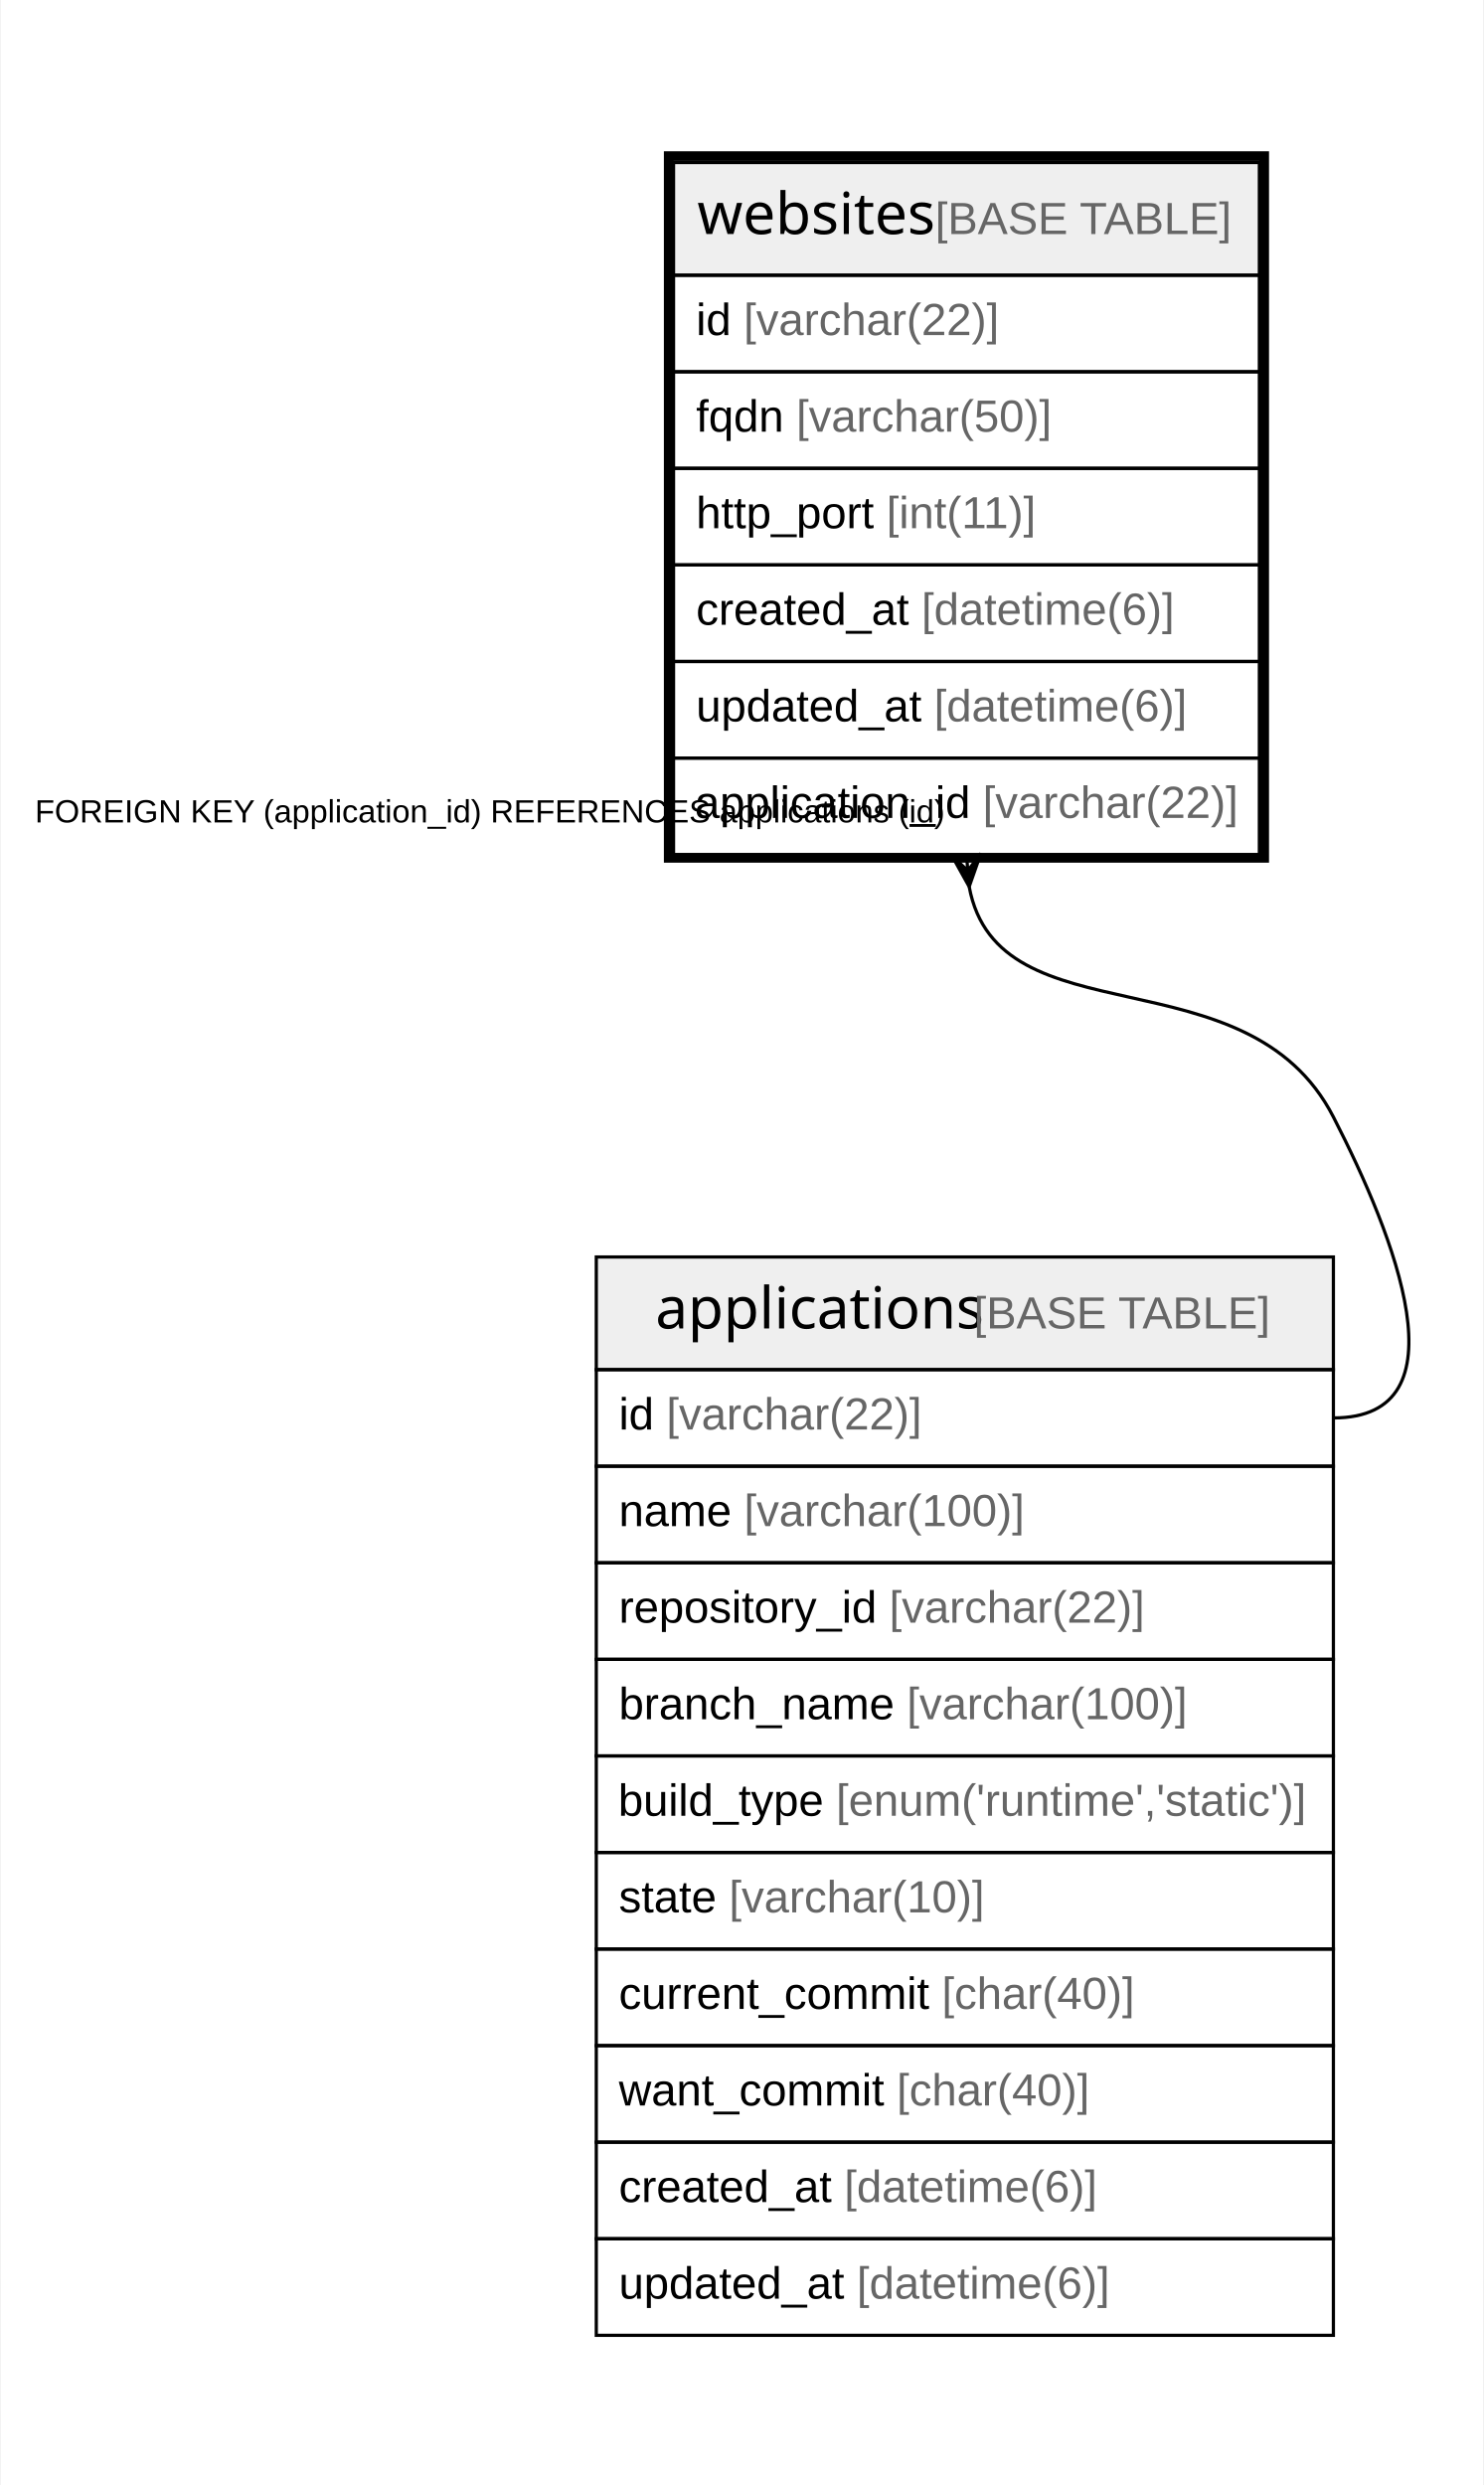
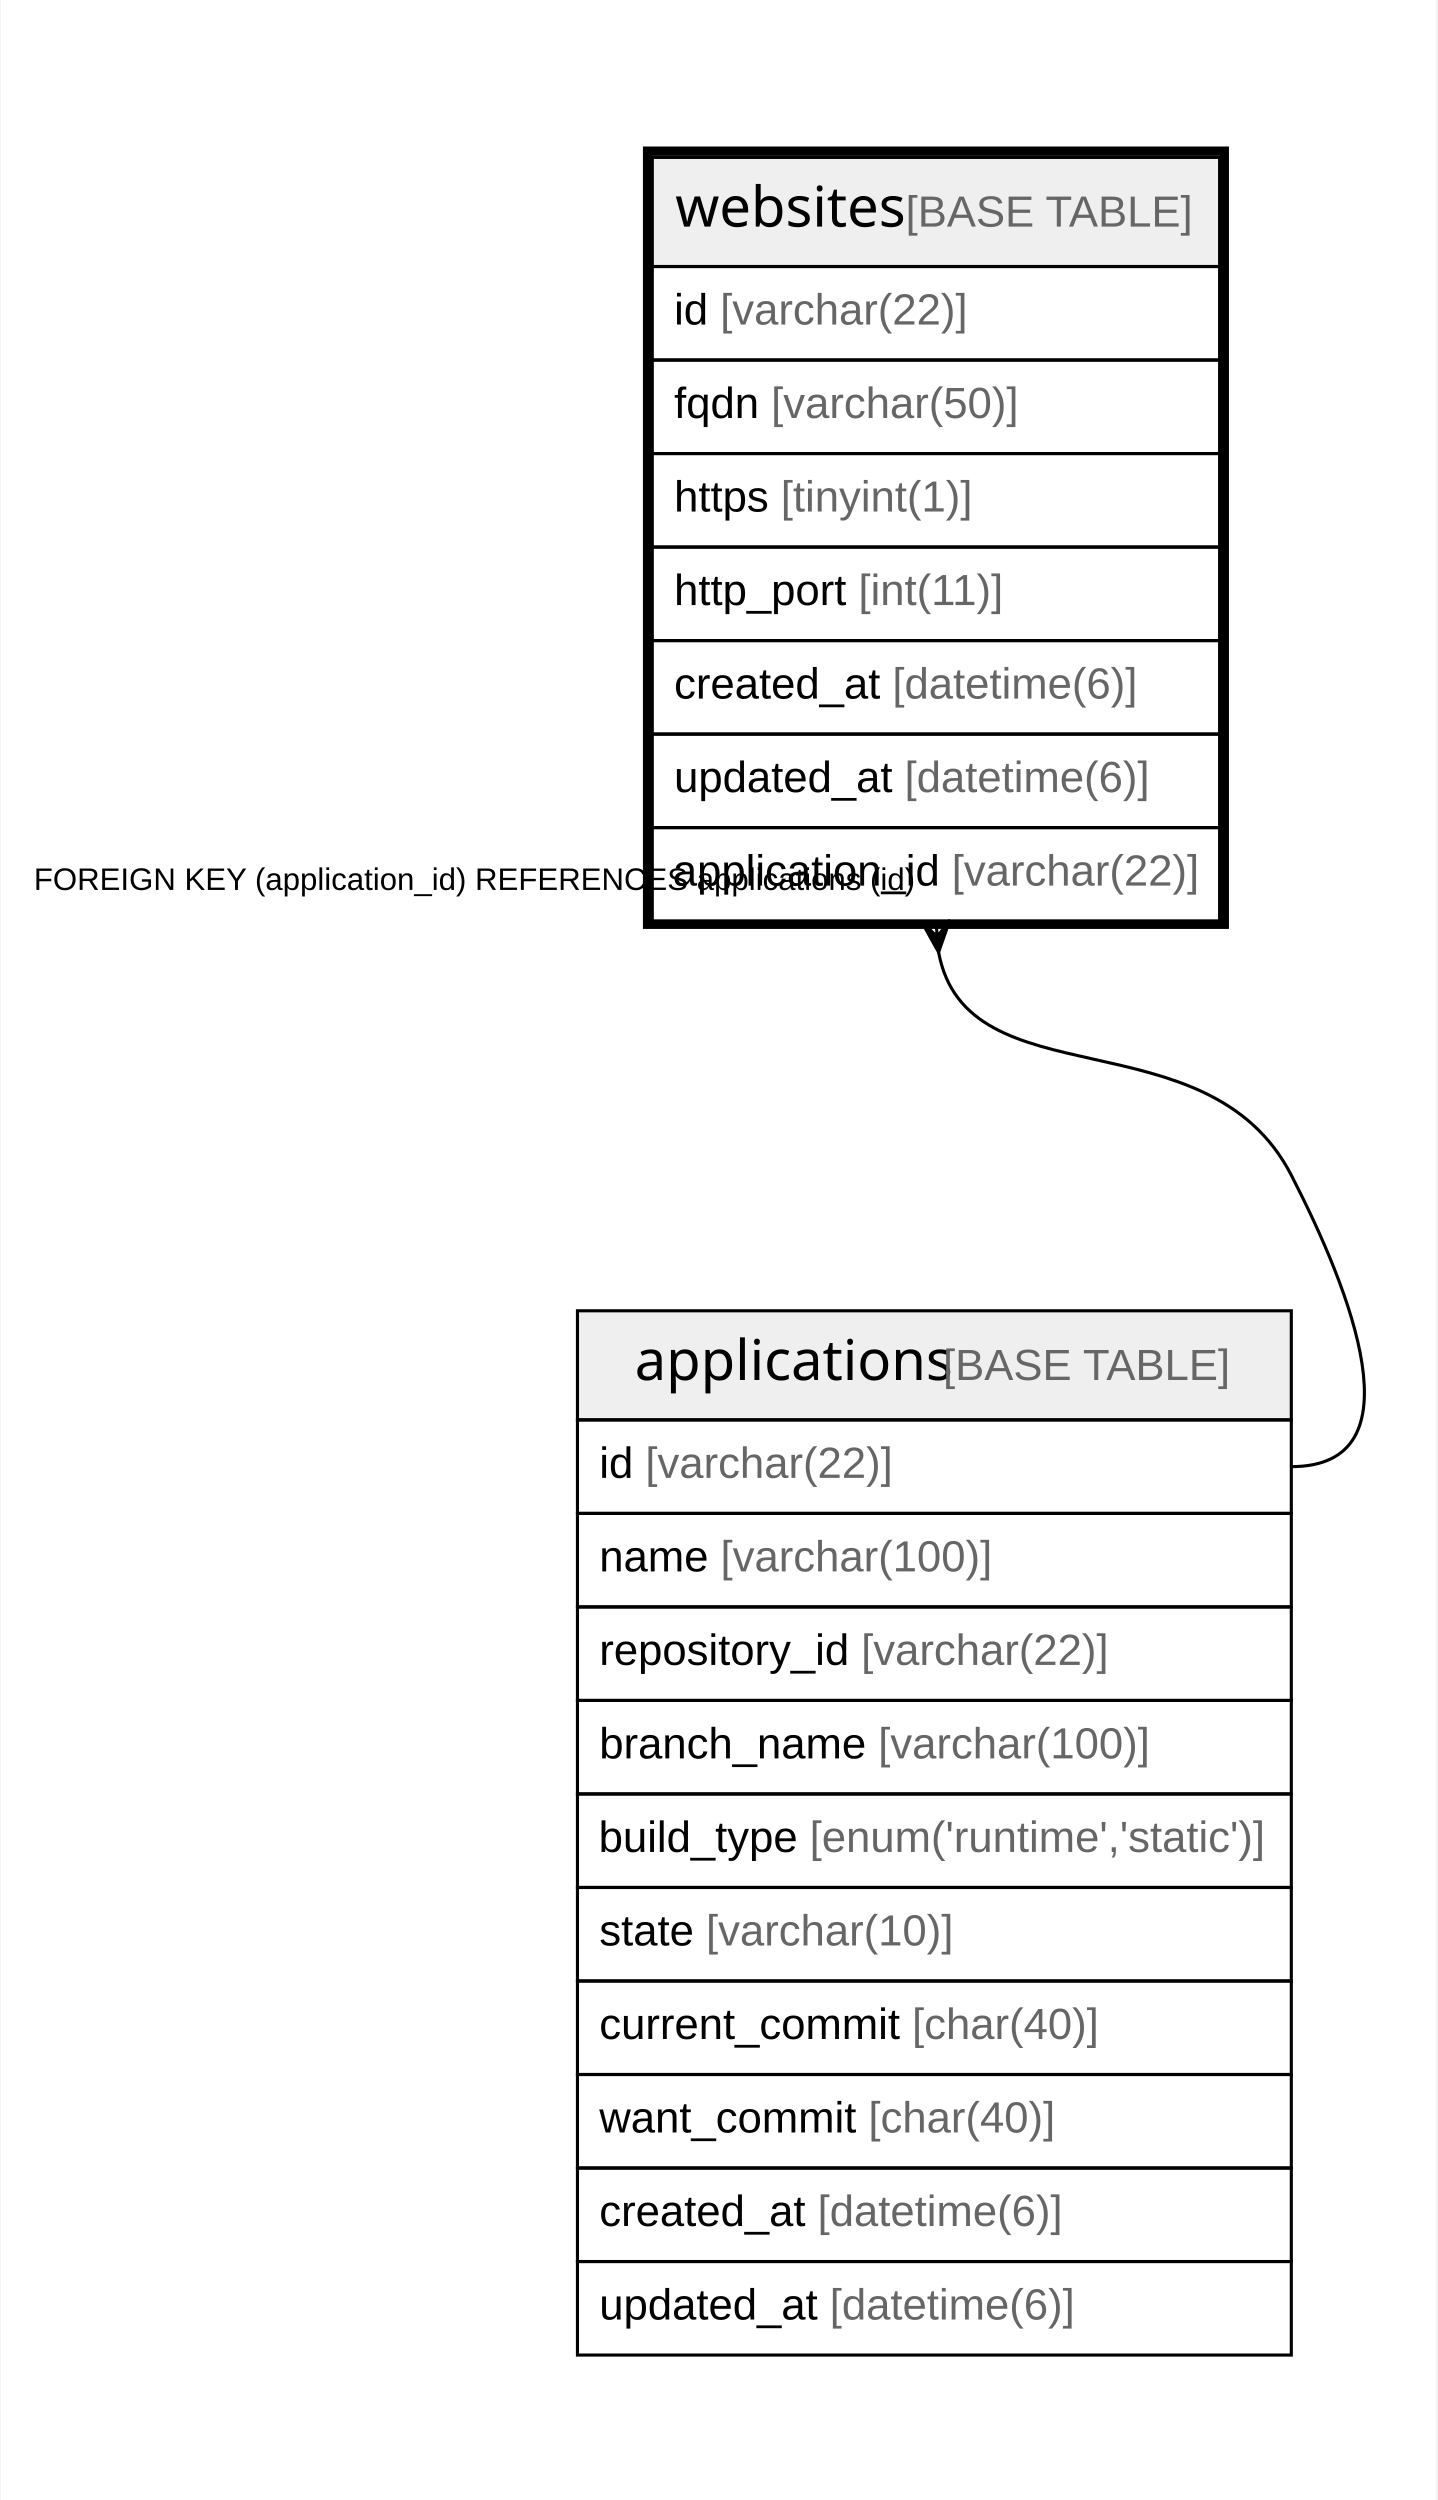
- <svg xmlns="http://www.w3.org/2000/svg" width="461pt" height="772pt" viewBox="0.00 0.00 460.50 772.00">
-   <g id="graph0" class="graph" transform="scale(1 1) rotate(0) translate(4 768)">
-     <polygon fill="#ffffff" stroke="transparent" points="-4,4 -4,-768 456.5,-768 456.5,4 -4,4" />
+ <svg xmlns="http://www.w3.org/2000/svg" width="461pt" height="802pt" viewBox="0.00 0.00 460.50 802.00">
+   <g id="graph0" class="graph" transform="scale(1 1) rotate(0) translate(4 798)">
+     <polygon fill="#ffffff" stroke="transparent" points="-4,4 -4,-798 456.5,-798 456.5,4 -4,4" />
    <g id="node1" class="node">
-       <polygon fill="#efefef" stroke="transparent" points="205,-682.5 205,-717.5 387,-717.5 387,-682.5 205,-682.5" />
-       <polygon fill="none" stroke="#000000" points="205,-682.5 205,-717.5 387,-717.5 387,-682.5 205,-682.5" />
-       <text text-anchor="start" x="212.369" y="-695.3" font-family="Arial Bold" font-size="18.00" fill="#000000">websites</text>
-       <text text-anchor="start" x="282.378" y="-695.3" font-family="Arial" font-size="14.00" fill="#000000"> </text>
-       <text text-anchor="start" x="286.268" y="-695.3" font-family="Arial" font-size="14.00" fill="#666666">[BASE TABLE]</text>
+       <polygon fill="#efefef" stroke="transparent" points="205,-712.5 205,-747.5 387,-747.5 387,-712.5 205,-712.5" />
+       <polygon fill="none" stroke="#000000" points="205,-712.5 205,-747.5 387,-747.5 387,-712.5 205,-712.5" />
+       <text text-anchor="start" x="212.369" y="-725.3" font-family="Arial Bold" font-size="18.00" fill="#000000">websites</text>
+       <text text-anchor="start" x="282.378" y="-725.3" font-family="Arial" font-size="14.00" fill="#000000"> </text>
+       <text text-anchor="start" x="286.268" y="-725.3" font-family="Arial" font-size="14.00" fill="#666666">[BASE TABLE]</text>
+       <polygon fill="none" stroke="#000000" points="205,-682.5 205,-712.5 387,-712.5 387,-682.5 205,-682.5" />
+       <text text-anchor="start" x="212" y="-693.9" font-family="Arial" font-size="14.00" fill="#000000">id </text>
+       <text text-anchor="start" x="226.78" y="-693.9" font-family="Arial" font-size="14.00" fill="#666666">[varchar(22)]</text>
      <polygon fill="none" stroke="#000000" points="205,-652.5 205,-682.5 387,-682.5 387,-652.5 205,-652.5" />
-       <text text-anchor="start" x="212" y="-663.9" font-family="Arial" font-size="14.00" fill="#000000">id </text>
-       <text text-anchor="start" x="226.78" y="-663.9" font-family="Arial" font-size="14.00" fill="#666666">[varchar(22)]</text>
+       <text text-anchor="start" x="212" y="-663.9" font-family="Arial" font-size="14.00" fill="#000000">fqdn </text>
+       <text text-anchor="start" x="243.129" y="-663.9" font-family="Arial" font-size="14.00" fill="#666666">[varchar(50)]</text>
      <polygon fill="none" stroke="#000000" points="205,-622.5 205,-652.5 387,-652.5 387,-622.5 205,-622.5" />
-       <text text-anchor="start" x="212" y="-633.9" font-family="Arial" font-size="14.00" fill="#000000">fqdn </text>
-       <text text-anchor="start" x="243.129" y="-633.9" font-family="Arial" font-size="14.00" fill="#666666">[varchar(50)]</text>
+       <text text-anchor="start" x="212" y="-633.9" font-family="Arial" font-size="14.00" fill="#000000">https </text>
+       <text text-anchor="start" x="246.237" y="-633.9" font-family="Arial" font-size="14.00" fill="#666666">[tinyint(1)]</text>
      <polygon fill="none" stroke="#000000" points="205,-592.5 205,-622.5 387,-622.5 387,-592.5 205,-592.5" />
      <text text-anchor="start" x="212" y="-603.9" font-family="Arial" font-size="14.00" fill="#000000">http_port </text>
      <text text-anchor="start" x="271.136" y="-603.9" font-family="Arial" font-size="14.00" fill="#666666">[int(11)]</text>
      <polygon fill="none" stroke="#000000" points="205,-562.5 205,-592.5 387,-592.5 387,-562.5 205,-562.5" />
      <text text-anchor="start" x="212" y="-573.9" font-family="Arial" font-size="14.00" fill="#000000">created_at </text>
      <text text-anchor="start" x="282.028" y="-573.9" font-family="Arial" font-size="14.00" fill="#666666">[datetime(6)]</text>
      <polygon fill="none" stroke="#000000" points="205,-532.5 205,-562.5 387,-562.5 387,-532.5 205,-532.5" />
      <text text-anchor="start" x="212" y="-543.9" font-family="Arial" font-size="14.00" fill="#000000">updated_at </text>
      <text text-anchor="start" x="285.933" y="-543.9" font-family="Arial" font-size="14.00" fill="#666666">[datetime(6)]</text>
      <polygon fill="none" stroke="#000000" points="205,-502.5 205,-532.5 387,-532.5 387,-502.5 205,-502.5" />
      <text text-anchor="start" x="211.597" y="-513.9" font-family="Arial" font-size="14.00" fill="#000000">application_id </text>
      <text text-anchor="start" x="301.066" y="-513.9" font-family="Arial" font-size="14.00" fill="#666666">[varchar(22)]</text>
-       <polygon fill="none" stroke="#000000" stroke-width="3" points="203.5,-501.5 203.5,-719.5 388.5,-719.5 388.5,-501.5 203.5,-501.5" />
+       <polygon fill="none" stroke="#000000" stroke-width="3" points="203.5,-501.5 203.5,-749.5 388.5,-749.5 388.5,-501.5 203.5,-501.5" />
    </g>
    <g id="node2" class="node">
      <polygon fill="#efefef" stroke="transparent" points="181,-342.5 181,-377.5 410,-377.5 410,-342.5 181,-342.5" />
      <polygon fill="none" stroke="#000000" points="181,-342.5 181,-377.5 410,-377.5 410,-342.5 181,-342.5" />
      <text text-anchor="start" x="199.362" y="-355.3" font-family="Arial Bold" font-size="18.00" fill="#000000">applications</text>
      <text text-anchor="start" x="294.384" y="-355.3" font-family="Arial" font-size="14.00" fill="#000000"> </text>
      <text text-anchor="start" x="298.275" y="-355.3" font-family="Arial" font-size="14.00" fill="#666666">[BASE TABLE]</text>
      <polygon fill="none" stroke="#000000" points="181,-312.5 181,-342.5 410,-342.5 410,-312.5 181,-312.5" />
      <text text-anchor="start" x="188" y="-323.9" font-family="Arial" font-size="14.00" fill="#000000">id </text>
      <text text-anchor="start" x="202.78" y="-323.9" font-family="Arial" font-size="14.00" fill="#666666">[varchar(22)]</text>
      <polygon fill="none" stroke="#000000" points="181,-282.5 181,-312.5 410,-312.5 410,-282.5 181,-282.5" />
      <text text-anchor="start" x="188" y="-293.9" font-family="Arial" font-size="14.00" fill="#000000">name </text>
      <text text-anchor="start" x="226.899" y="-293.9" font-family="Arial" font-size="14.00" fill="#666666">[varchar(100)]</text>
      <polygon fill="none" stroke="#000000" points="181,-252.5 181,-282.5 410,-282.5 410,-252.5 181,-252.5" />
      <text text-anchor="start" x="188" y="-263.9" font-family="Arial" font-size="14.00" fill="#000000">repository_id </text>
      <text text-anchor="start" x="272.011" y="-263.9" font-family="Arial" font-size="14.00" fill="#666666">[varchar(22)]</text>
      <polygon fill="none" stroke="#000000" points="181,-222.5 181,-252.5 410,-252.5 410,-222.5 181,-222.5" />
      <text text-anchor="start" x="188" y="-233.9" font-family="Arial" font-size="14.00" fill="#000000">branch_name </text>
      <text text-anchor="start" x="277.473" y="-233.9" font-family="Arial" font-size="14.00" fill="#666666">[varchar(100)]</text>
      <polygon fill="none" stroke="#000000" points="181,-192.5 181,-222.5 410,-222.5 410,-192.5 181,-192.5" />
      <text text-anchor="start" x="187.801" y="-203.9" font-family="Arial" font-size="14.00" fill="#000000">build_type </text>
      <text text-anchor="start" x="255.491" y="-203.9" font-family="Arial" font-size="14.00" fill="#666666">[enum('runtime','static')]</text>
      <polygon fill="none" stroke="#000000" points="181,-162.5 181,-192.5 410,-192.5 410,-162.5 181,-162.5" />
      <text text-anchor="start" x="188" y="-173.9" font-family="Arial" font-size="14.00" fill="#000000">state </text>
      <text text-anchor="start" x="222.237" y="-173.9" font-family="Arial" font-size="14.00" fill="#666666">[varchar(10)]</text>
      <polygon fill="none" stroke="#000000" points="181,-132.5 181,-162.5 410,-162.5 410,-132.5 181,-132.5" />
      <text text-anchor="start" x="188" y="-143.9" font-family="Arial" font-size="14.00" fill="#000000">current_commit </text>
      <text text-anchor="start" x="288.334" y="-143.9" font-family="Arial" font-size="14.00" fill="#666666">[char(40)]</text>
      <polygon fill="none" stroke="#000000" points="181,-102.5 181,-132.5 410,-132.5 410,-102.5 181,-102.5" />
      <text text-anchor="start" x="188" y="-113.9" font-family="Arial" font-size="14.00" fill="#000000">want_commit </text>
      <text text-anchor="start" x="274.337" y="-113.9" font-family="Arial" font-size="14.00" fill="#666666">[char(40)]</text>
      <polygon fill="none" stroke="#000000" points="181,-72.5 181,-102.5 410,-102.5 410,-72.5 181,-72.5" />
      <text text-anchor="start" x="188" y="-83.9" font-family="Arial" font-size="14.00" fill="#000000">created_at </text>
      <text text-anchor="start" x="258.028" y="-83.9" font-family="Arial" font-size="14.00" fill="#666666">[datetime(6)]</text>
      <polygon fill="none" stroke="#000000" points="181,-42.5 181,-72.5 410,-72.5 410,-42.5 181,-42.5" />
      <text text-anchor="start" x="188" y="-53.9" font-family="Arial" font-size="14.00" fill="#000000">updated_at </text>
      <text text-anchor="start" x="261.933" y="-53.9" font-family="Arial" font-size="14.00" fill="#666666">[datetime(6)]</text>
    </g>
    <g id="edge1" class="edge">
      <path fill="none" stroke="#000000" d="M296.852,-492.528C305.825,-444.141 383.181,-473.141 410,-421 429.007,-384.046 451.556,-327.5 410,-327.5" />
      <polygon fill="#000000" stroke="#000000" points="296.851,-492.536 291.516,-502.117 296.426,-497.518 296,-502.5 296,-502.5 296,-502.5 296.426,-497.518 300.484,-502.883 296.851,-492.536 296.851,-492.536" />
      <text text-anchor="start" x="6.602" y="-512.5" font-family="Arial" font-size="10.00" fill="#000000">FOREIGN KEY (application_id) REFERENCES applications (id)</text>
    </g>
  </g>
</svg>
